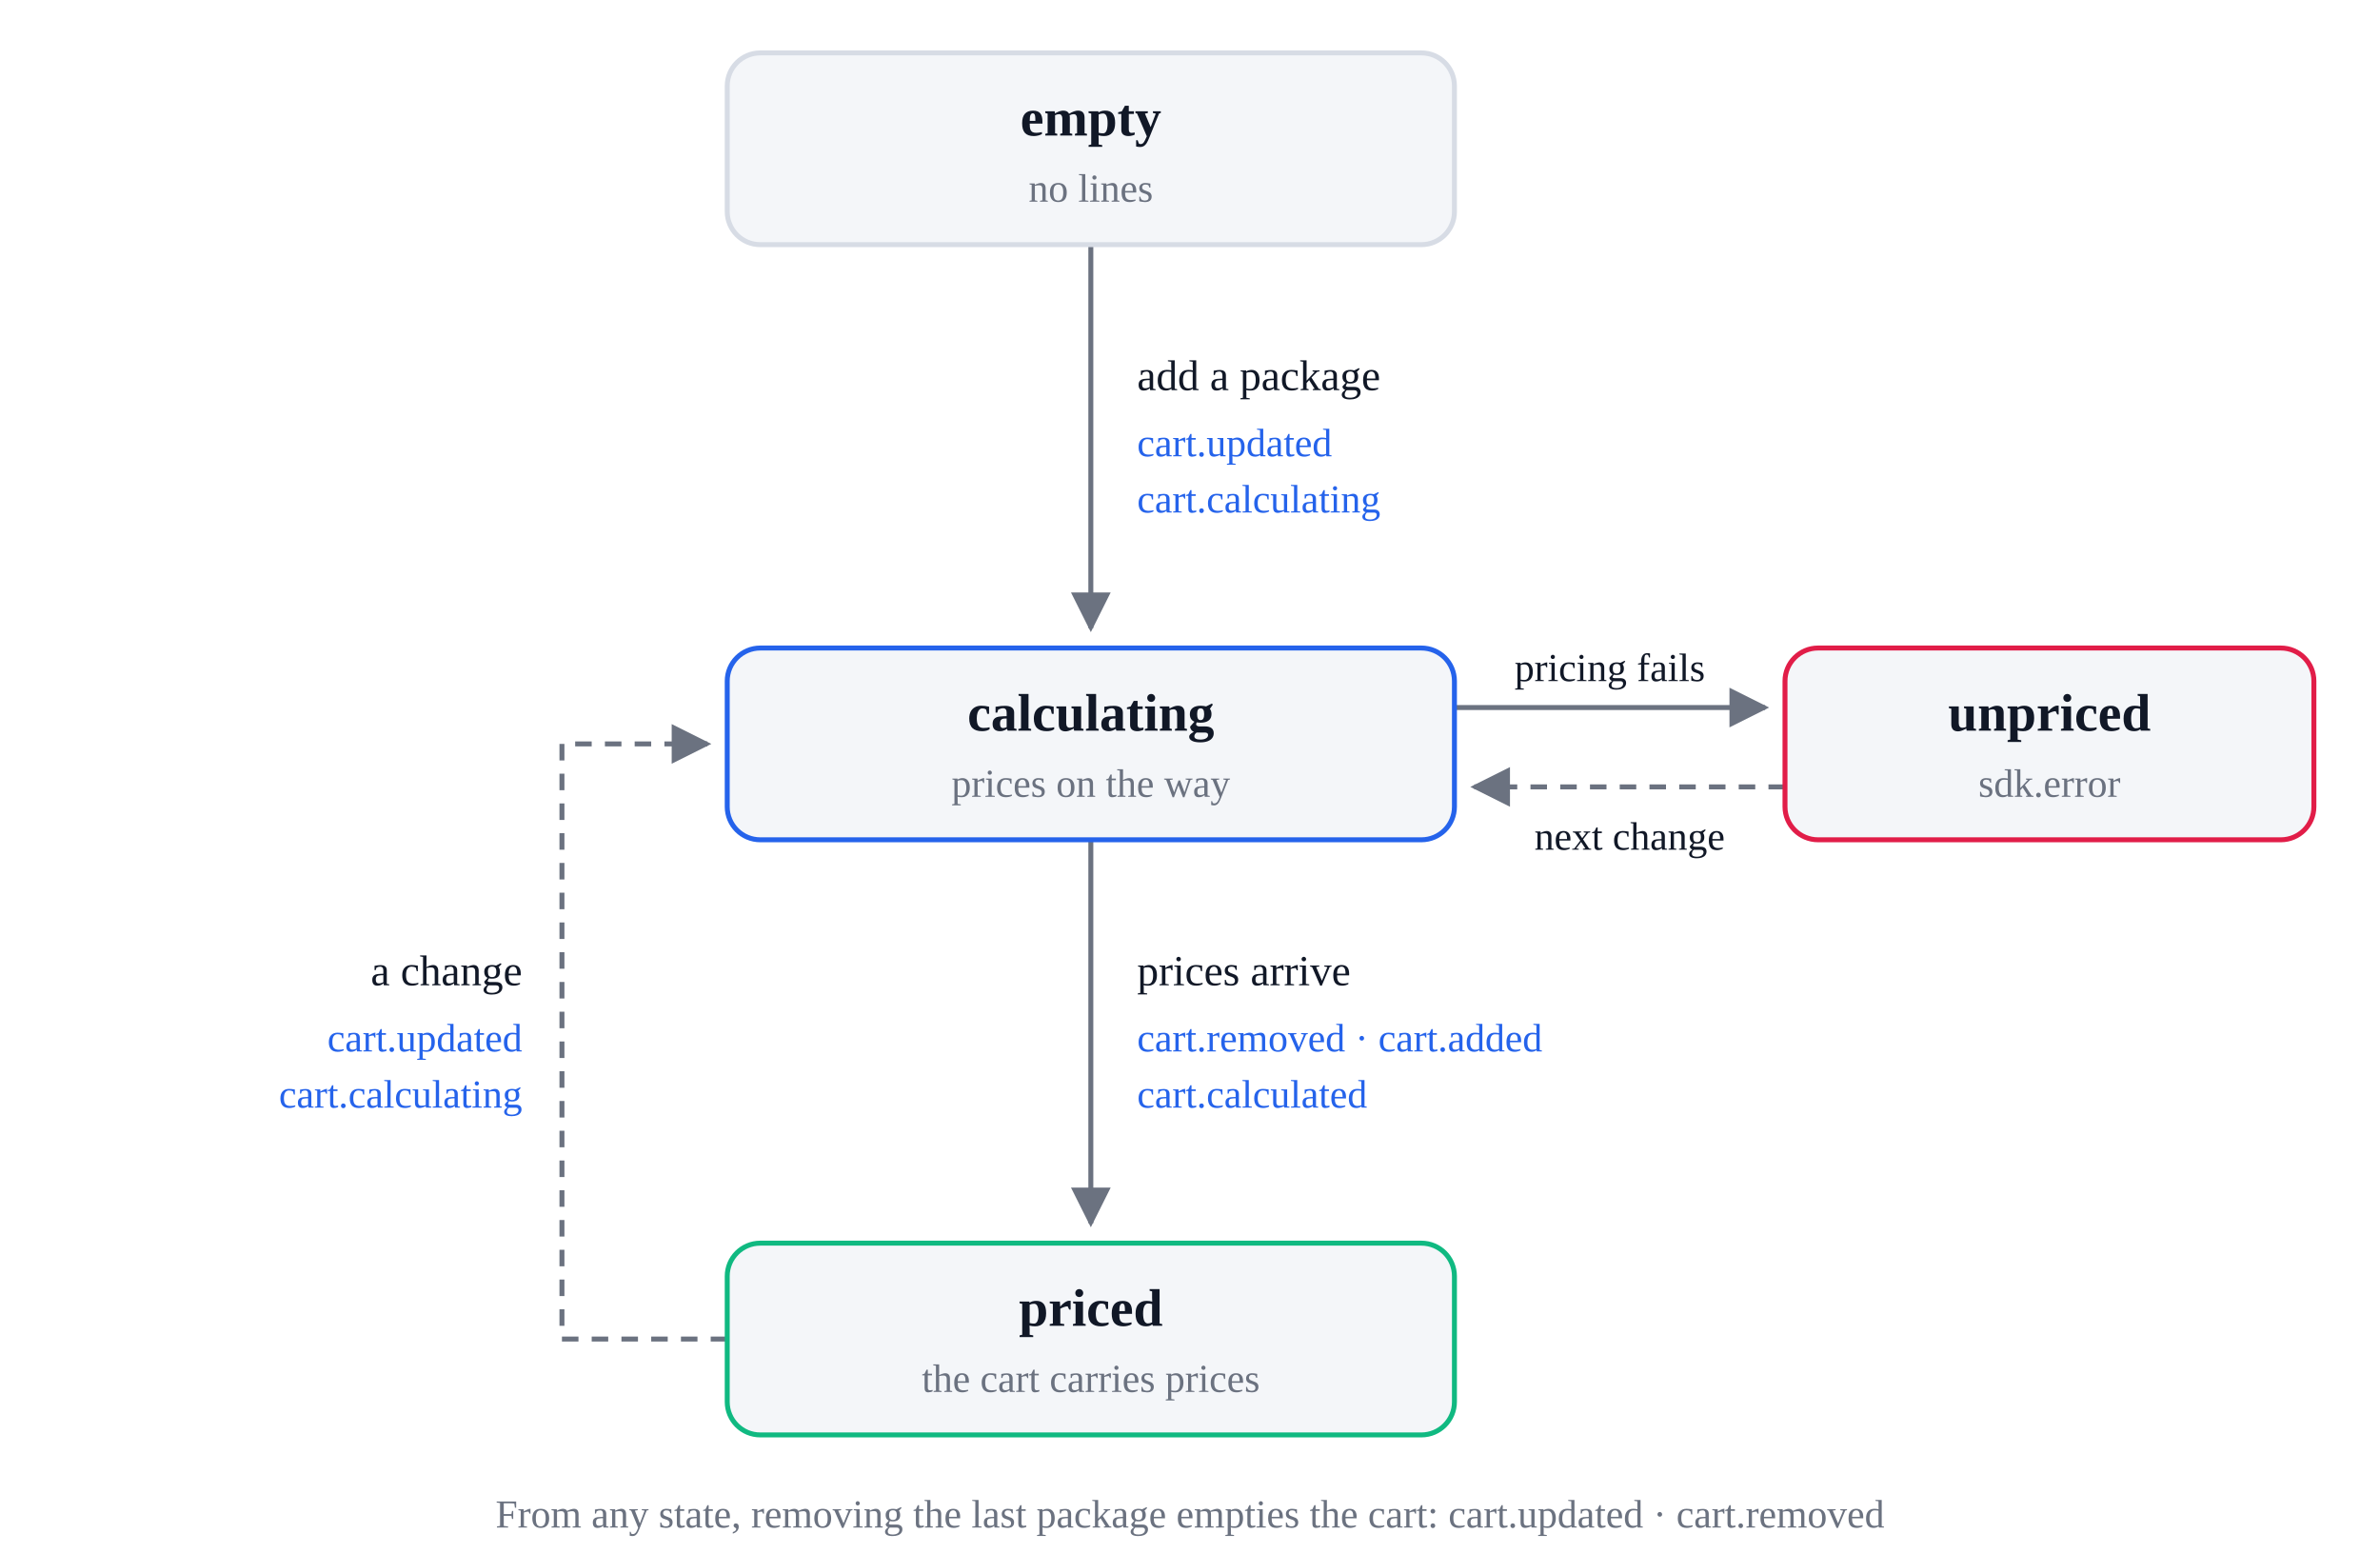
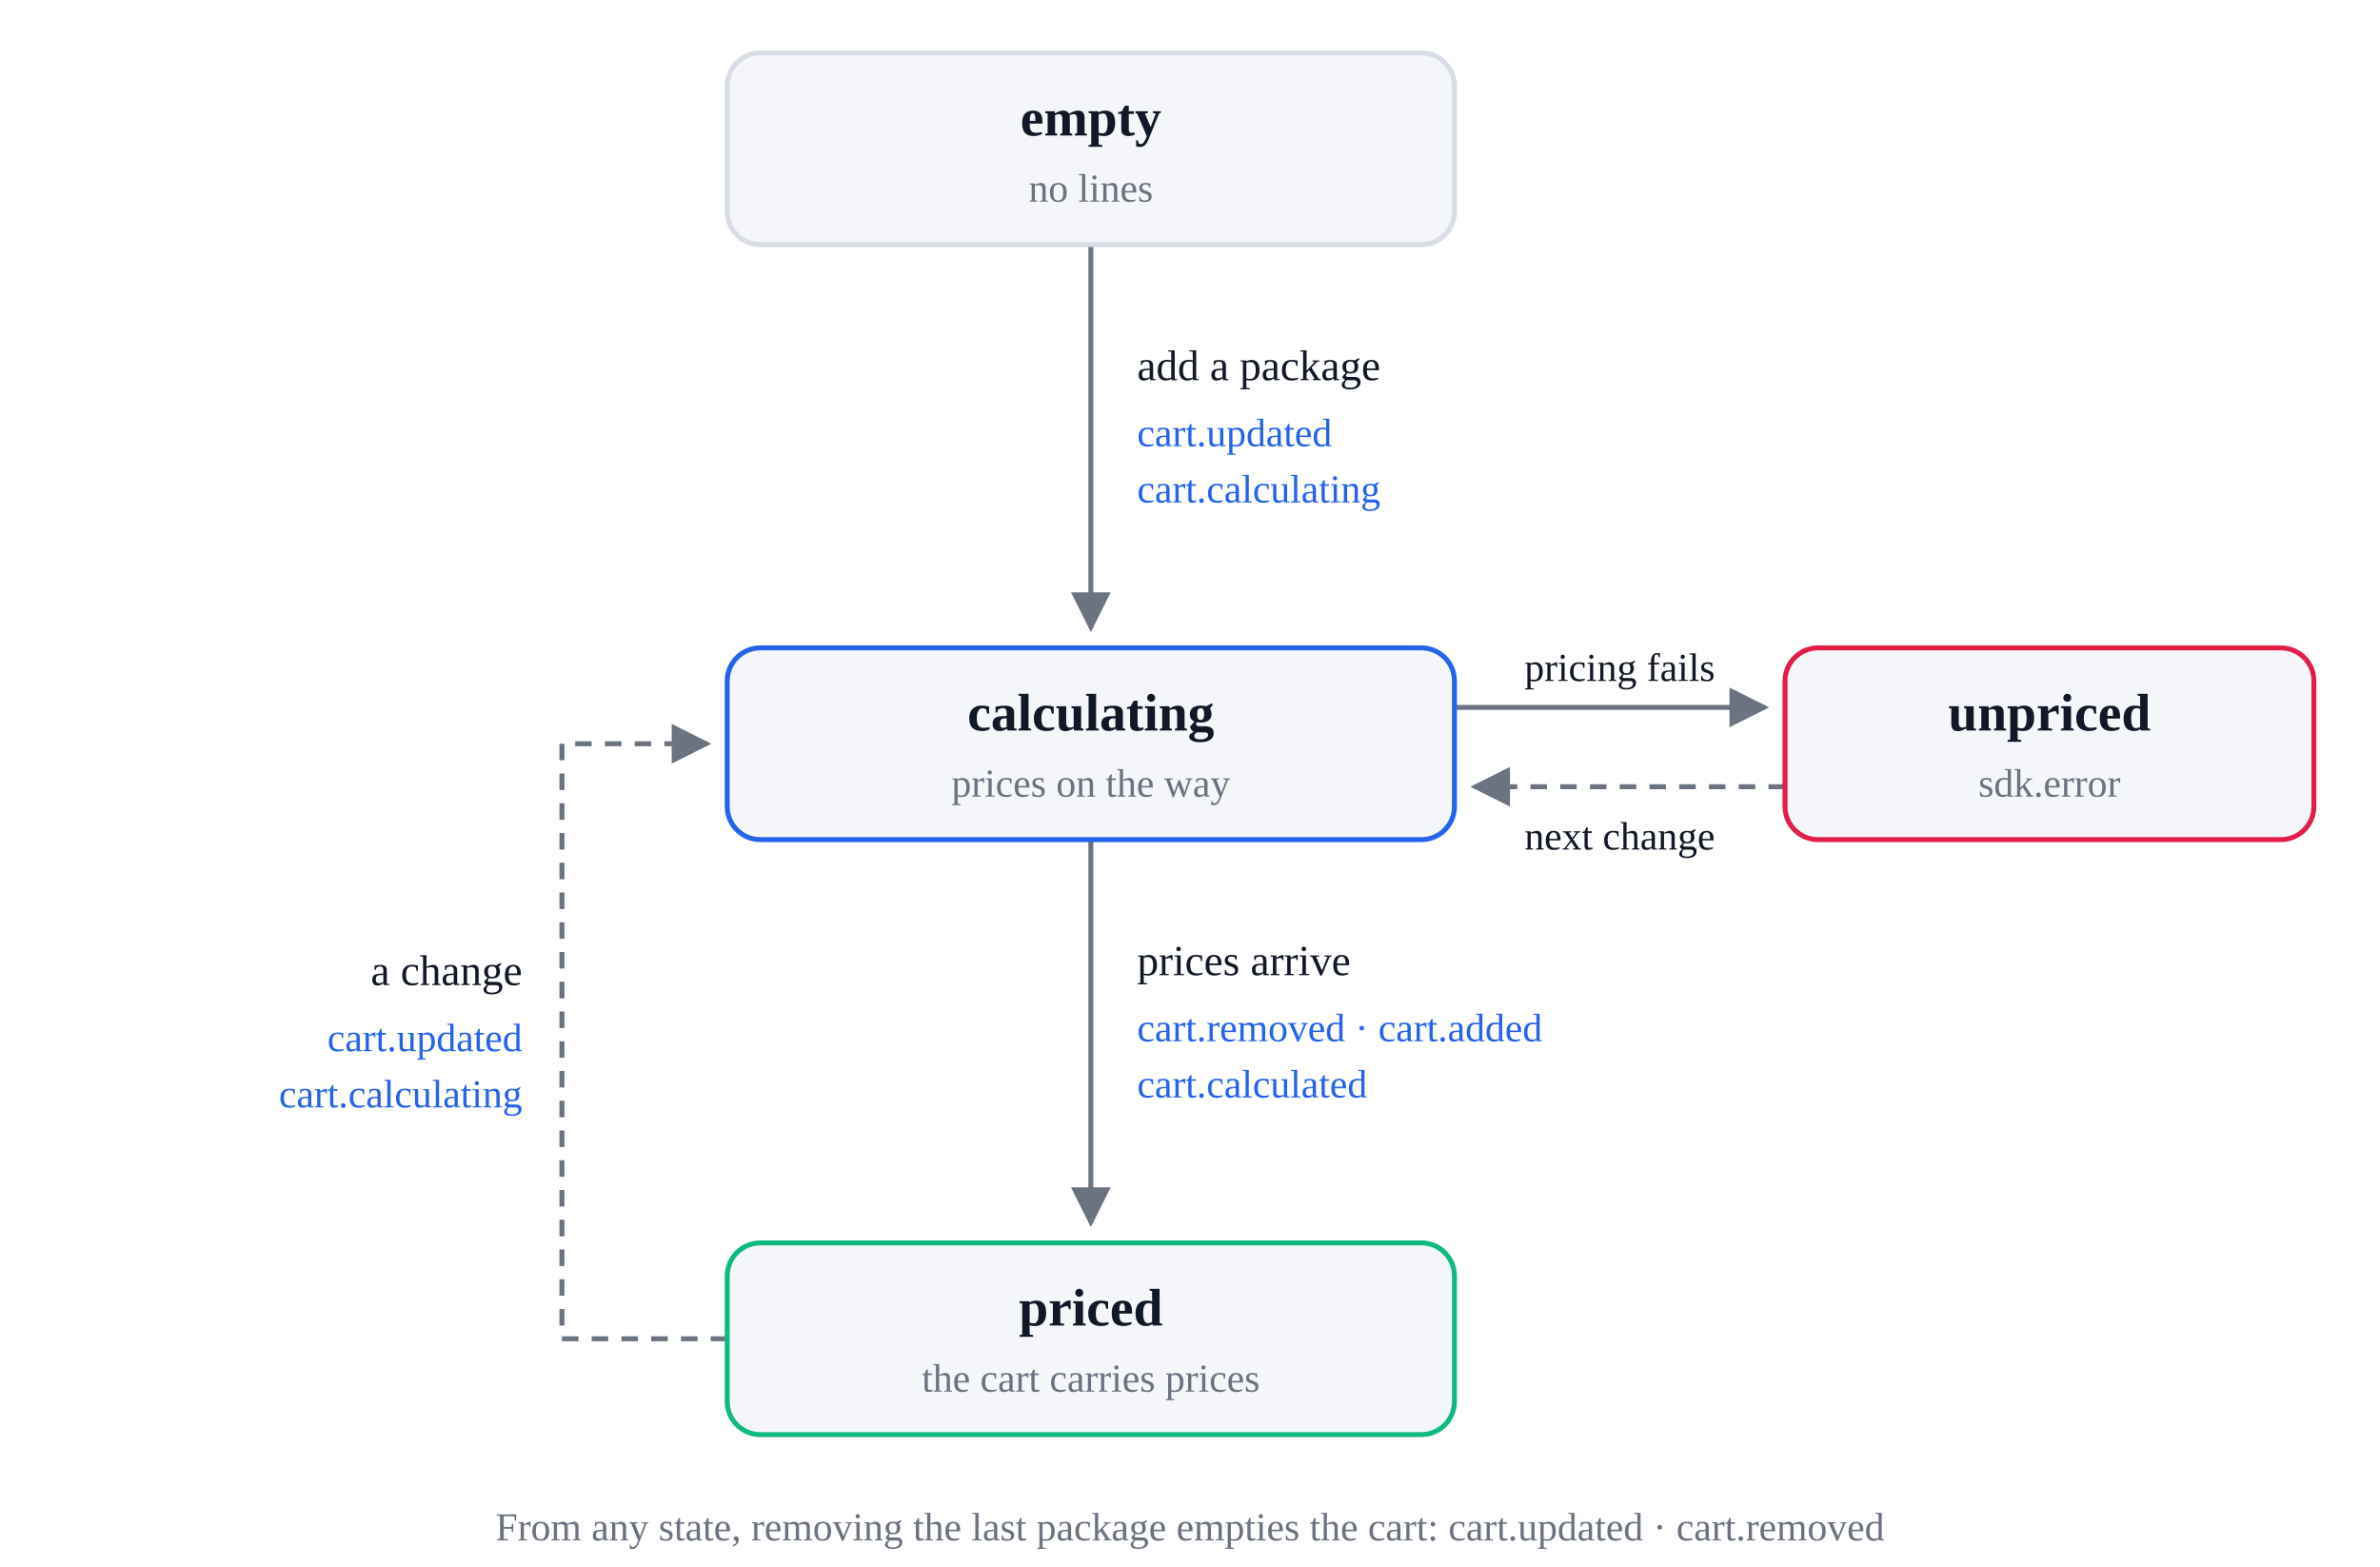
- <svg xmlns="http://www.w3.org/2000/svg" viewBox="0 0 720 470" width="720" height="470" role="img" aria-labelledby="cart-lifecycle-title cart-lifecycle-desc" style="font-family: var(--clean-font-body, system-ui, sans-serif)">
+ <svg xmlns="http://www.w3.org/2000/svg" viewBox="0 0 720 474" width="720" height="474" role="img" aria-labelledby="carts-lifecycle-title carts-lifecycle-desc" style="font-family: var(--clean-font-body, system-ui, sans-serif)">
  <defs>
-     <marker id="cart-lifecycle-arrow" viewBox="0 0 10 10" refX="9" refY="5" markerWidth="8" markerHeight="8" orient="auto-start-reverse">
+     <marker id="carts-lifecycle-arrow" viewBox="0 0 10 10" refX="9" refY="5" markerWidth="8" markerHeight="8" orient="auto-start-reverse">
      <path d="M0,0 L10,5 L0,10 z" style="fill: var(--clean-fg-muted, #6b7280)" />
    </marker>
  </defs>
-   <g style="stroke: var(--clean-fg-muted, #6b7280); stroke-width: 1.5; fill: none" marker-end="url(#cart-lifecycle-arrow)">
-     <path d="M330 74 V190" />
-     <path d="M330 254 V370" />
-     <path d="M440 214 H534" />
-     <path d="M540 238 H446" style="stroke-dasharray: 5 4" />
-     <path d="M220 405 H170 V225 H214" style="stroke-dasharray: 5 4" />
+   <g>
+     <path d="M330 74 V190" marker-end="url(#carts-lifecycle-arrow)" style="fill: none; stroke: var(--clean-fg-muted, #6b7280); stroke-width: 1.5" />
+     <text x="344" y="115" text-anchor="start" style="fill: var(--clean-fg, #111827); font-size: 13px">add a package</text>
+     <text x="344" y="135" text-anchor="start" style="fill: var(--clean-accent, #2563eb); font-size: 12px; font-family: var(--clean-font-mono, ui-monospace, monospace)">cart.updated</text>
+     <text x="344" y="152" text-anchor="start" style="fill: var(--clean-accent, #2563eb); font-size: 12px; font-family: var(--clean-font-mono, ui-monospace, monospace)">cart.calculating</text>
+     <path d="M330 254 V370" marker-end="url(#carts-lifecycle-arrow)" style="fill: none; stroke: var(--clean-fg-muted, #6b7280); stroke-width: 1.5" />
+     <text x="344" y="295" text-anchor="start" style="fill: var(--clean-fg, #111827); font-size: 13px">prices arrive</text>
+     <text x="344" y="315" text-anchor="start" style="fill: var(--clean-accent, #2563eb); font-size: 12px; font-family: var(--clean-font-mono, ui-monospace, monospace)">cart.removed · cart.added</text>
+     <text x="344" y="332" text-anchor="start" style="fill: var(--clean-accent, #2563eb); font-size: 12px; font-family: var(--clean-font-mono, ui-monospace, monospace)">cart.calculated</text>
+     <path d="M440 214 H534" marker-end="url(#carts-lifecycle-arrow)" style="fill: none; stroke: var(--clean-fg-muted, #6b7280); stroke-width: 1.5" />
+     <text x="490" y="206" text-anchor="middle" style="fill: var(--clean-fg, #111827); font-size: 12px">pricing fails</text>
+     <path d="M540 238 H446" marker-end="url(#carts-lifecycle-arrow)" style="fill: none; stroke: var(--clean-fg-muted, #6b7280); stroke-width: 1.5; stroke-dasharray: 5 4" />
+     <text x="490" y="257" text-anchor="middle" style="fill: var(--clean-fg, #111827); font-size: 12px">next change</text>
+     <path d="M220 405 H170 V225 H214" marker-end="url(#carts-lifecycle-arrow)" style="fill: none; stroke: var(--clean-fg-muted, #6b7280); stroke-width: 1.5; stroke-dasharray: 5 4" />
+     <text x="158" y="298" text-anchor="end" style="fill: var(--clean-fg, #111827); font-size: 13px">a change</text>
+     <text x="158" y="318" text-anchor="end" style="fill: var(--clean-accent, #2563eb); font-size: 12px; font-family: var(--clean-font-mono, ui-monospace, monospace)">cart.updated</text>
+     <text x="158" y="335" text-anchor="end" style="fill: var(--clean-accent, #2563eb); font-size: 12px; font-family: var(--clean-font-mono, ui-monospace, monospace)">cart.calculating</text>
  </g>
-   <g style="stroke-width: 1.5">
-     <rect x="220" y="16" width="220" height="58" rx="10" style="fill: var(--clean-bg-muted, #f4f6f9); stroke: var(--clean-border, #d7dce5)" />
-     <rect x="220" y="196" width="220" height="58" rx="10" style="fill: var(--clean-bg-muted, #f4f6f9); stroke: var(--clean-accent, #2563eb)" />
-     <rect x="220" y="376" width="220" height="58" rx="10" style="fill: var(--clean-bg-muted, #f4f6f9); stroke: var(--color-emerald-500, #10b981)" />
-     <rect x="540" y="196" width="160" height="58" rx="10" style="fill: var(--clean-bg-muted, #f4f6f9); stroke: var(--color-rose-500, #e11d48)" />
+   <g text-anchor="middle">
+     <rect x="220" y="16" width="220" height="58" rx="10" style="fill: var(--clean-bg-muted, #f4f6f9); stroke: var(--clean-border, #d7dce5); stroke-width: 1.5" />
+     <text x="330" y="41" style="fill: var(--clean-fg, #111827); font-size: 16px; font-weight: 600">empty</text>
+     <text x="330" y="61" style="fill: var(--clean-fg-muted, #6b7280); font-size: 12px">no lines</text>
+     <rect x="220" y="196" width="220" height="58" rx="10" style="fill: var(--clean-bg-muted, #f4f6f9); stroke: var(--clean-accent, #2563eb); stroke-width: 1.5" />
+     <text x="330" y="221" style="fill: var(--clean-fg, #111827); font-size: 16px; font-weight: 600">calculating</text>
+     <text x="330" y="241" style="fill: var(--clean-fg-muted, #6b7280); font-size: 12px">prices on the way</text>
+     <rect x="220" y="376" width="220" height="58" rx="10" style="fill: var(--clean-bg-muted, #f4f6f9); stroke: var(--color-emerald-500, #10b981); stroke-width: 1.5" />
+     <text x="330" y="401" style="fill: var(--clean-fg, #111827); font-size: 16px; font-weight: 600">priced</text>
+     <text x="330" y="421" style="fill: var(--clean-fg-muted, #6b7280); font-size: 12px">the cart carries prices</text>
+     <rect x="540" y="196" width="160" height="58" rx="10" style="fill: var(--clean-bg-muted, #f4f6f9); stroke: var(--color-rose-500, #e11d48); stroke-width: 1.5" />
+     <text x="620" y="221" style="fill: var(--clean-fg, #111827); font-size: 16px; font-weight: 600">unpriced</text>
+     <text x="620" y="241" style="fill: var(--clean-fg-muted, #6b7280); font-size: 12px">sdk.error</text>
  </g>
-   <g style="fill: var(--clean-fg, #111827); font-size: 16px; font-weight: 600" text-anchor="middle">
-     <text x="330" y="41">empty</text>
-     <text x="330" y="221">calculating</text>
-     <text x="330" y="401">priced</text>
-     <text x="620" y="221">unpriced</text>
-   </g>
-   <g style="fill: var(--clean-fg-muted, #6b7280); font-size: 12px" text-anchor="middle">
-     <text x="330" y="61">no lines</text>
-     <text x="330" y="241">prices on the way</text>
-     <text x="330" y="421">the cart carries prices</text>
-     <text x="620" y="241">sdk.error</text>
-   </g>
-   <g style="font-size: 13px">
-     <text x="344" y="118" style="fill: var(--clean-fg, #111827)">add a package</text>
-     <text x="344" y="298" style="fill: var(--clean-fg, #111827)">prices arrive</text>
-     <text x="158" y="298" text-anchor="end" style="fill: var(--clean-fg, #111827)">a change</text>
-     <text x="487" y="206" text-anchor="middle" style="fill: var(--clean-fg, #111827); font-size: 12px">pricing fails</text>
-     <text x="493" y="257" text-anchor="middle" style="fill: var(--clean-fg, #111827); font-size: 12px">next change</text>
-   </g>
-   <g style="font-family: var(--clean-font-mono, ui-monospace, monospace); font-size: 12px; fill: var(--clean-accent, #2563eb)">
-     <text x="344" y="138">cart.updated</text>
-     <text x="344" y="155">cart.calculating</text>
-     <text x="344" y="318">cart.removed · cart.added</text>
-     <text x="344" y="335">cart.calculated</text>
-     <text x="158" y="318" text-anchor="end">cart.updated</text>
-     <text x="158" y="335" text-anchor="end">cart.calculating</text>
-   </g>
-   <text x="360" y="462" text-anchor="middle" style="fill: var(--clean-fg-muted, #6b7280); font-size: 12px">From any state, removing the last package empties the cart: cart.updated · cart.removed</text>
+   <text x="360" y="466" text-anchor="middle" style="fill: var(--clean-fg-muted, #6b7280); font-size: 12px">From any state, removing the last package empties the cart: cart.updated · cart.removed</text>
</svg>
